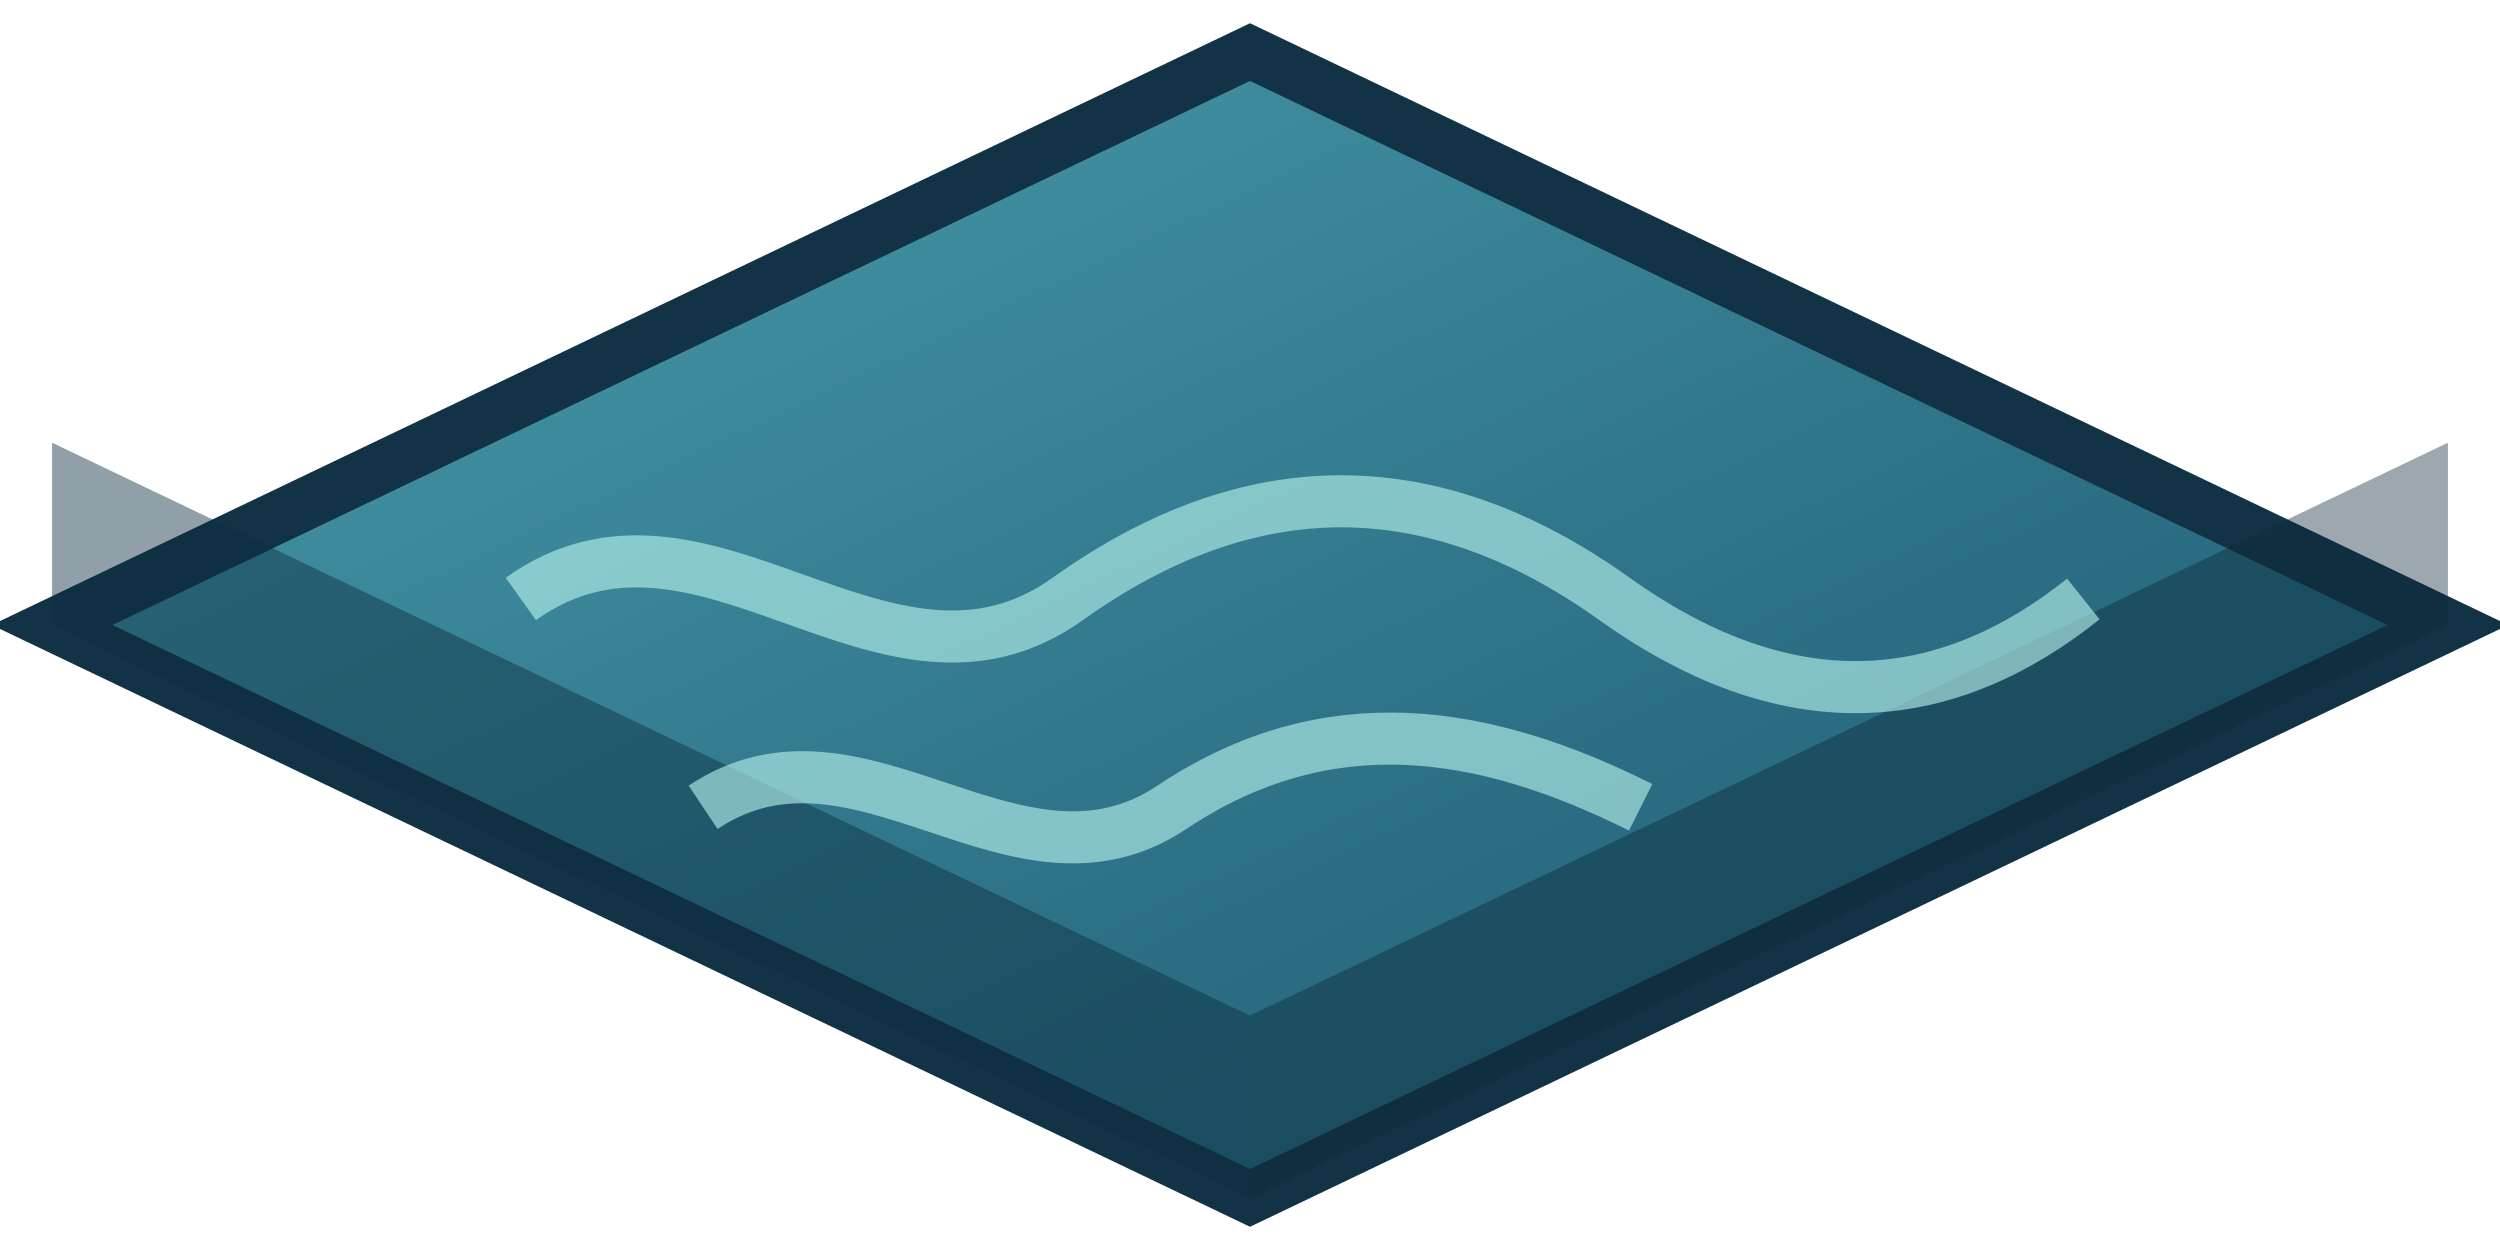
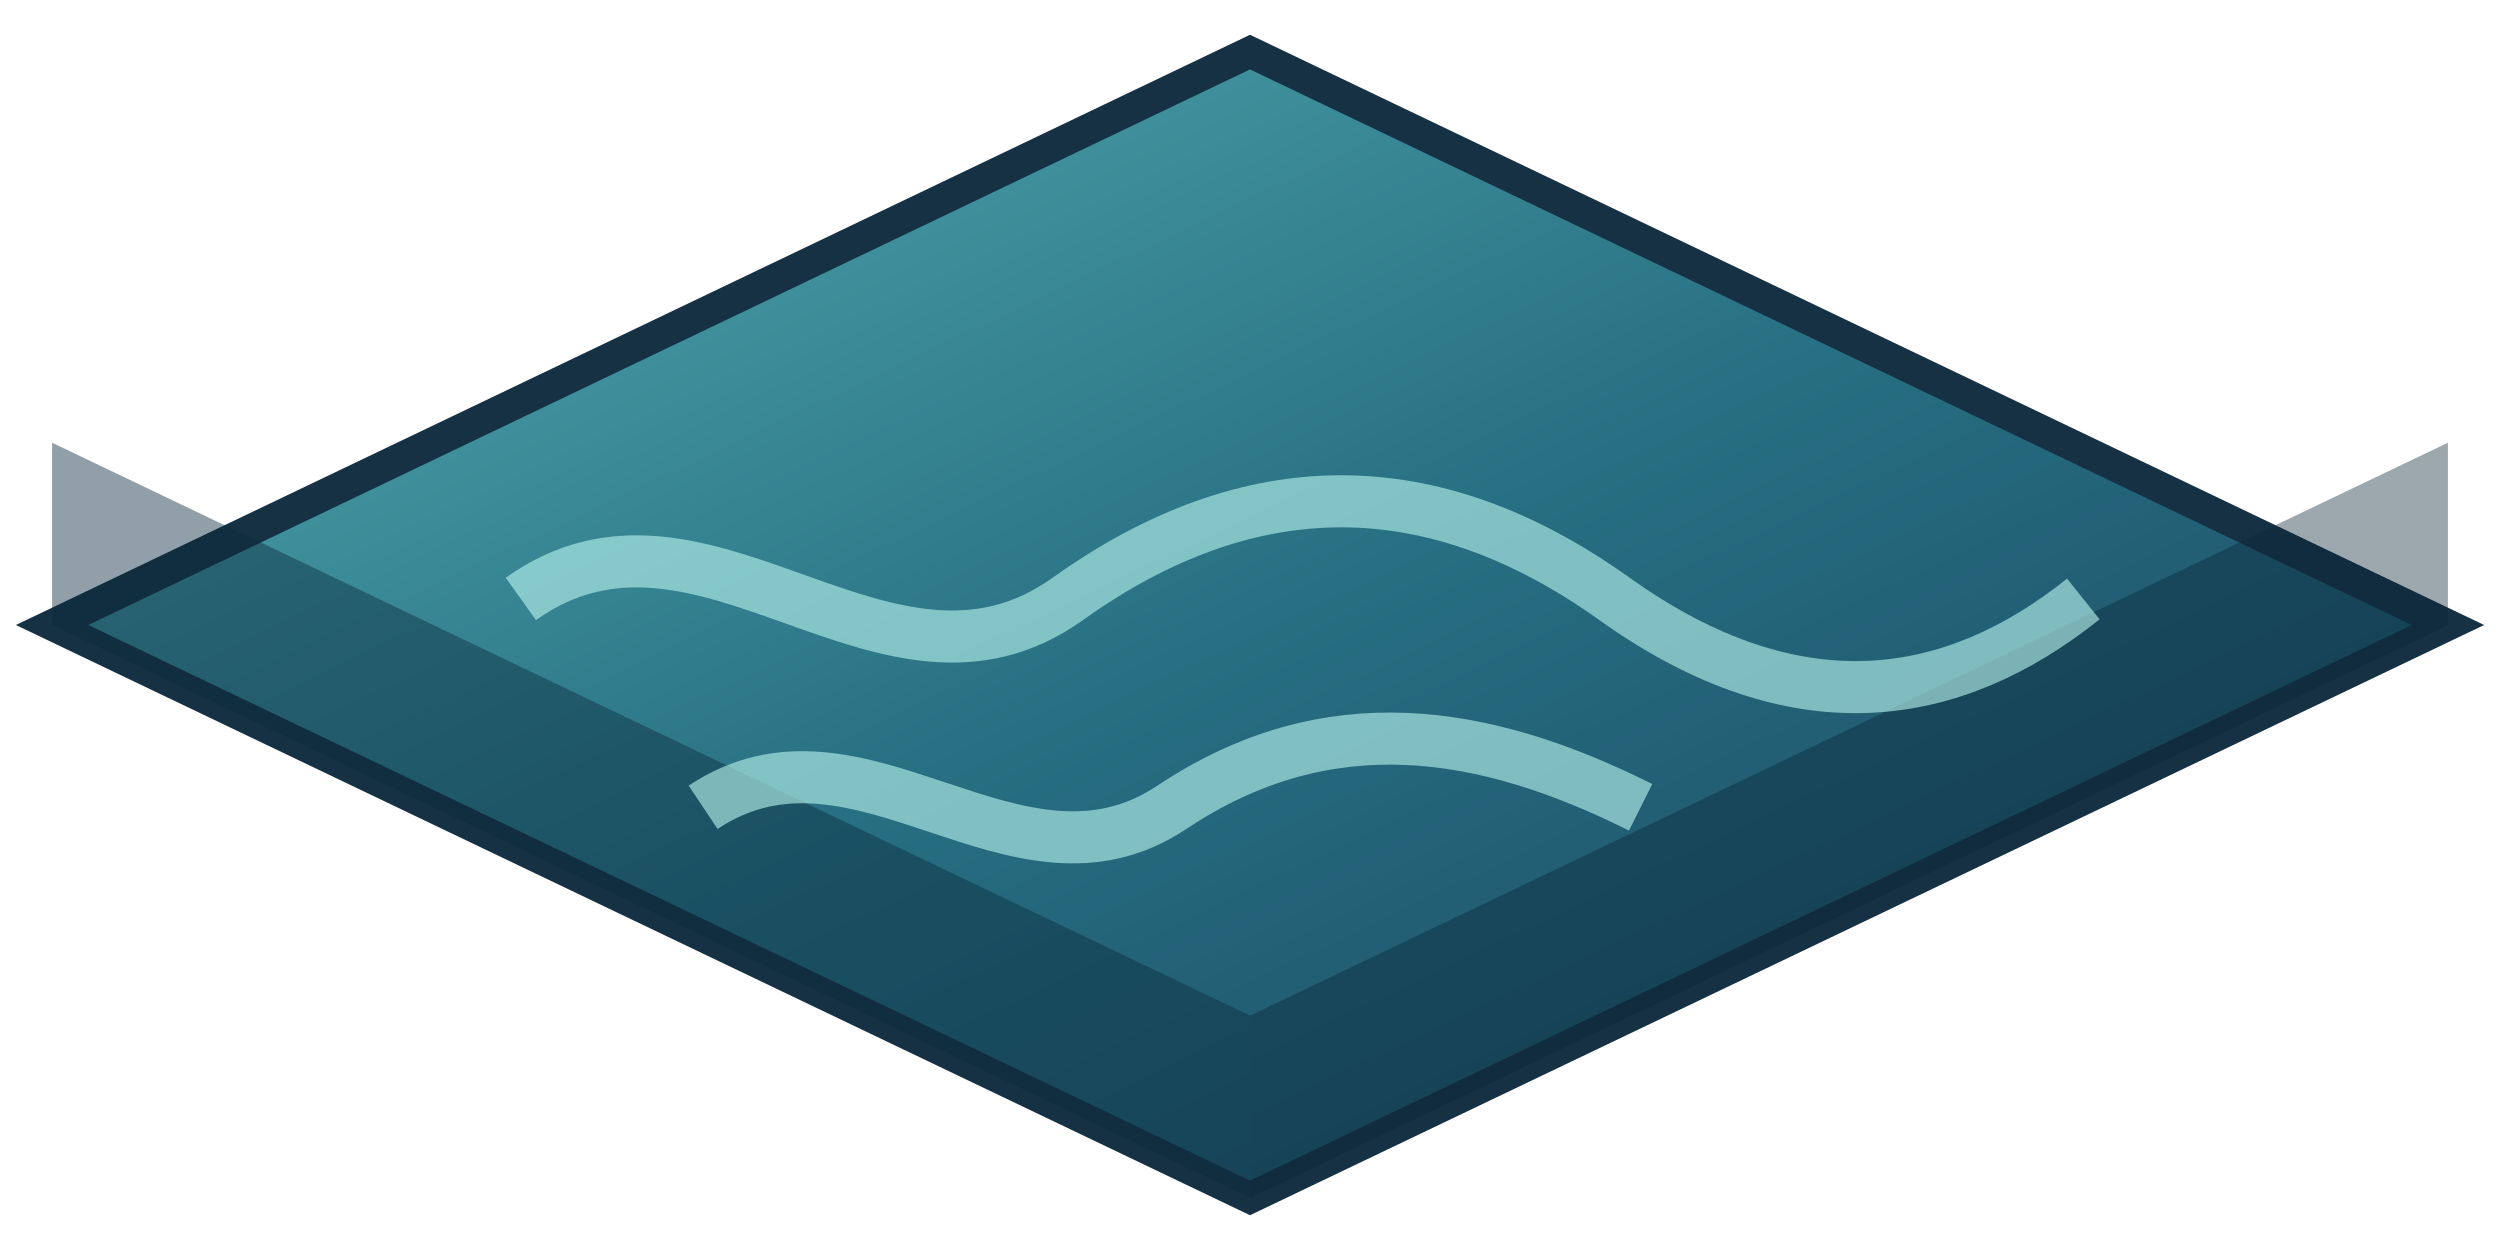
<svg xmlns="http://www.w3.org/2000/svg" viewBox="0 0 96 48">
  <defs>
    <linearGradient id="top" x1="0" y1="0" x2="1" y2="1">
-       <stop offset="0" stop-color="#4b9fb0" />
-       <stop offset="1" stop-color="#19526a" />
+       <stop offset="0" stop-color="#57b1b6" />
+       <stop offset=".5" stop-color="#276f82" />
+       <stop offset="1" stop-color="#173d59" />
    </linearGradient>
  </defs>
-   <path d="M48 2 94 24 48 46 2 24Z" fill="url(#top)" stroke="#123346" stroke-width="2" />
+   <path d="M48 2 94 24 48 46 2 24Z" fill="url(#top)" stroke="#163044" stroke-width="1.2" />
  <path d="M2 24 48 46 48 39 2 17Z" fill="#0c2d3e" opacity=".45" />
  <path d="M94 24 48 46 48 39 94 17Z" fill="#0a2634" opacity=".4" />
  <path d="M20 23c7-5 14 5 21 0s14-5 21 0 13 4 18 0M27 31c6-4 12 4 18 0s12-3 18 0" fill="none" stroke="#b8f3ed" stroke-width="2" opacity=".62" />
</svg>
